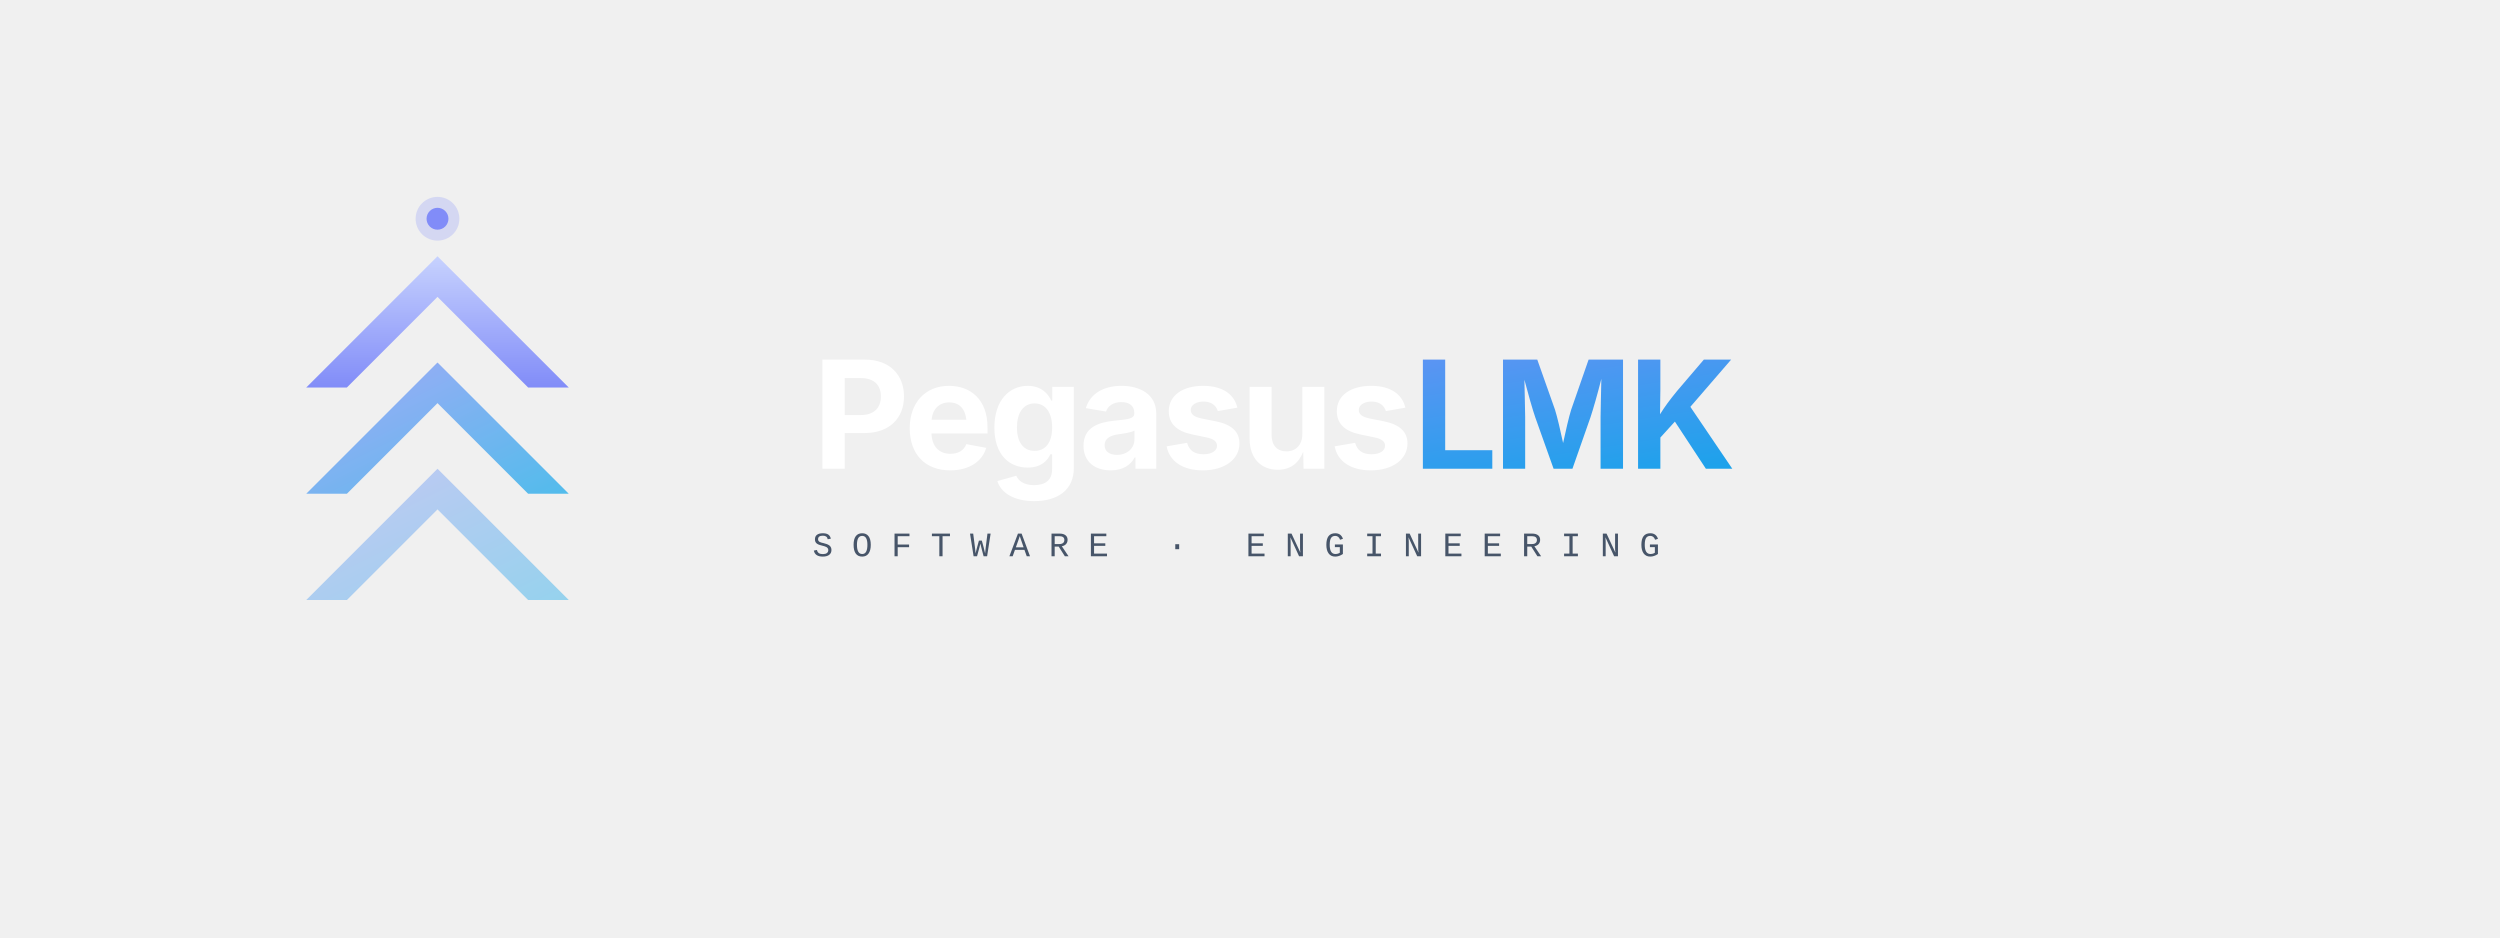
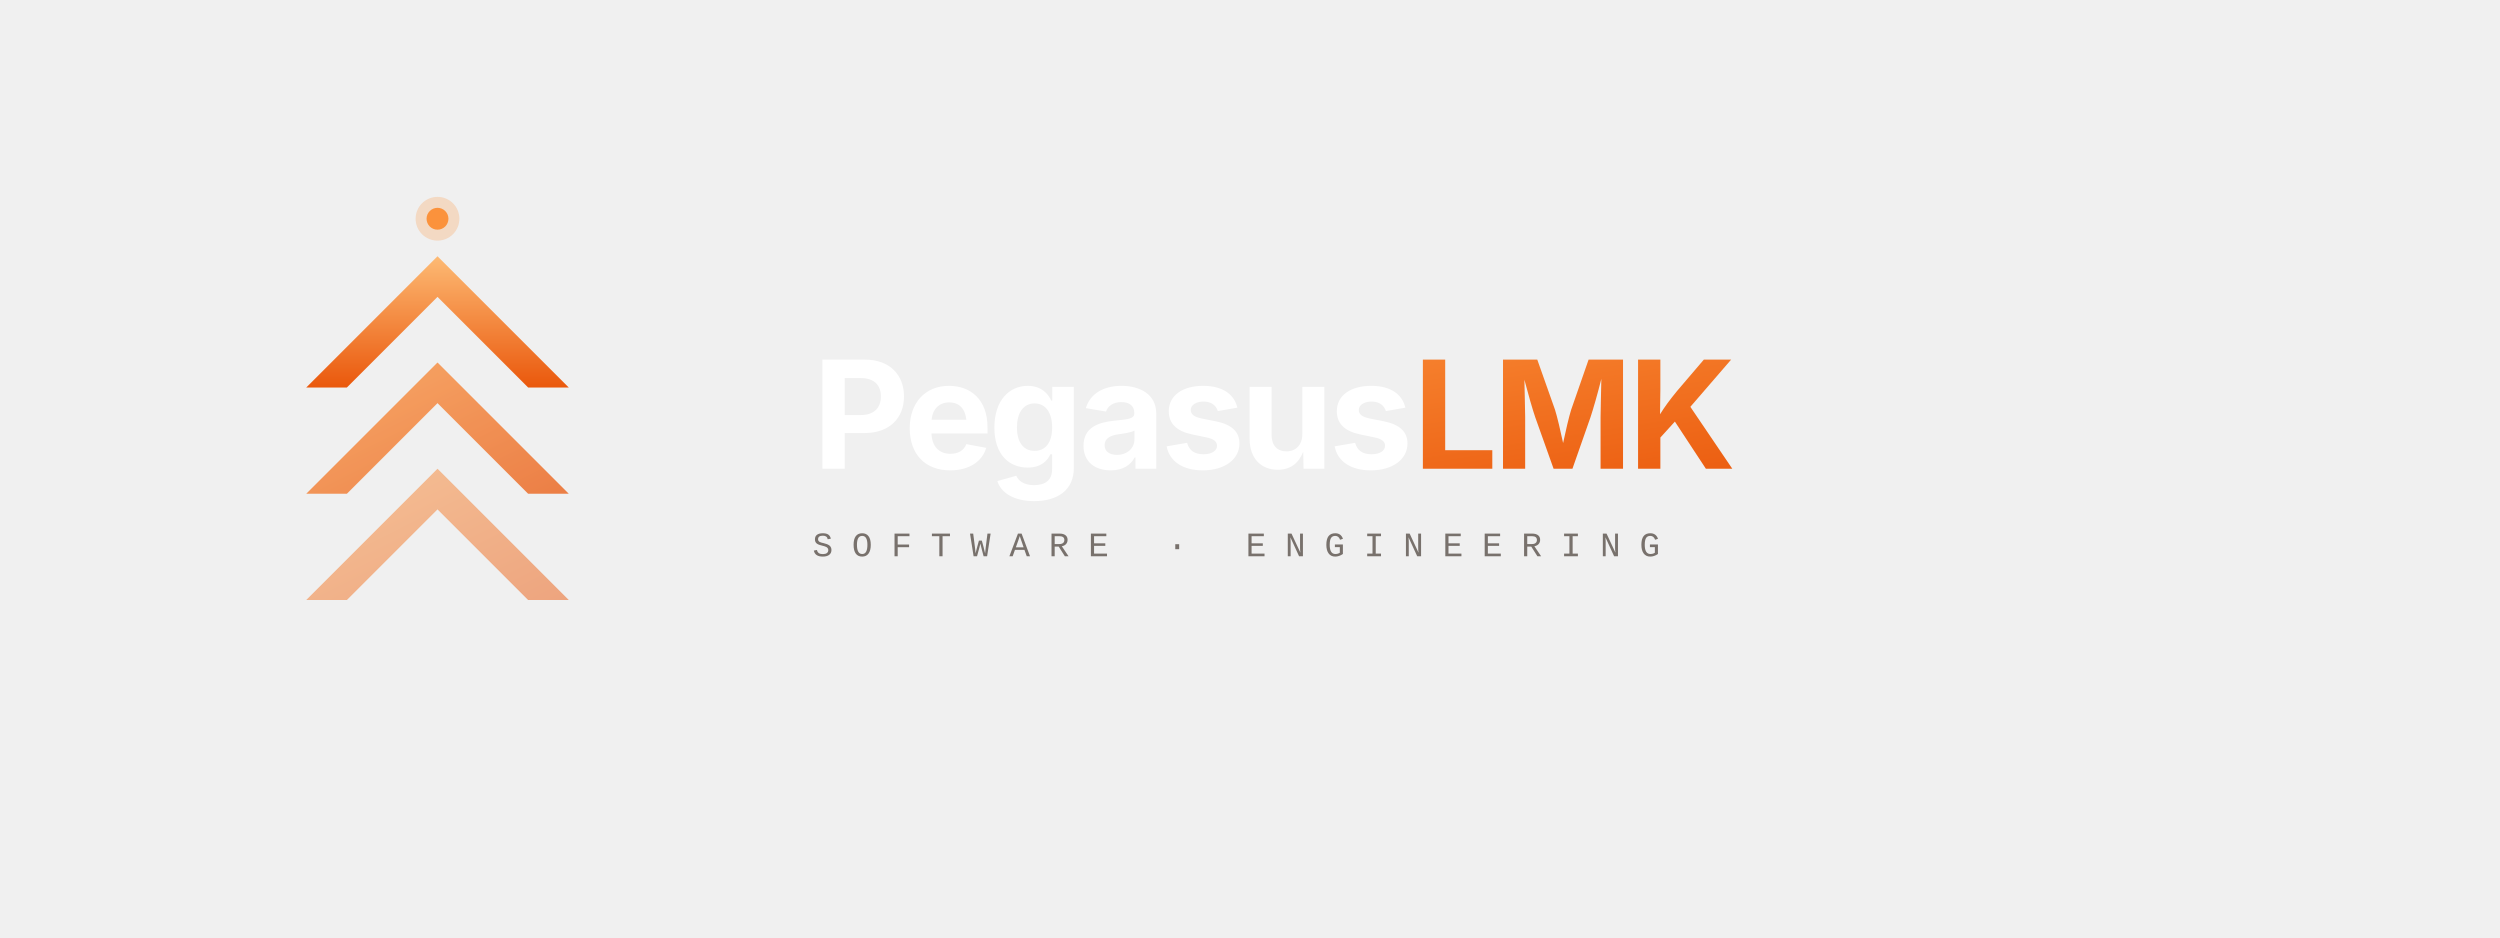
<svg xmlns="http://www.w3.org/2000/svg" viewBox="0 0 800 300" width="800" height="300">
  <defs>
-     <linearGradient id="mainGrad" x1="0%" y1="0%" x2="100%" y2="100%">
-       <stop offset="0%" stop-color="#818cf8" />
-       <stop offset="100%" stop-color="#0ea5e9" />
+     <linearGradient id="orangeGrad" x1="0%" y1="0%" x2="100%" y2="100%">
+       <stop offset="0%" stop-color="#FB923C" />
+       <stop offset="100%" stop-color="#EA580C" />
    </linearGradient>
-     <linearGradient id="topGrad" x1="0%" y1="0%" x2="0%" y2="100%">
-       <stop offset="0%" stop-color="#c7d2fe" />
-       <stop offset="100%" stop-color="#818cf8" />
+     <linearGradient id="orangeBright" x1="0%" y1="0%" x2="0%" y2="100%">
+       <stop offset="0%" stop-color="#FDBA74" />
+       <stop offset="100%" stop-color="#EA580C" />
    </linearGradient>
  </defs>
  <g transform="translate(140, 150)">
-     <path d="M -42,42 L 0,0 L 42,42 L 29,42 L 0,13 L -29,42 Z" fill="url(#mainGrad)" opacity="0.4" />
-     <path d="M -42,8 L 0,-34 L 42,8 L 29,8 L 0,-21 L -29,8 Z" fill="url(#mainGrad)" opacity="0.7" />
-     <path d="M -42,-26 L 0,-68 L 42,-26 L 29,-26 L 0,-55 L -29,-26 Z" fill="url(#topGrad)" />
-     <circle cx="0" cy="-80" r="3.5" fill="#818cf8" />
-     <circle cx="0" cy="-80" r="7" fill="#818cf8" opacity="0.25" />
+     <path d="M -42,42 L 0,0 L 42,42 L 29,42 L 0,13 L -29,42 Z" fill="url(#orangeGrad)" opacity="0.5" />
+     <path d="M -42,8 L 0,-34 L 42,8 L 29,8 L 0,-21 L -29,8 Z" fill="url(#orangeGrad)" opacity="0.75" />
+     <path d="M -42,-26 L 0,-68 L 42,-26 L 29,-26 L 0,-55 L -29,-26 Z" fill="url(#orangeBright)" />
+     <circle cx="0" cy="-80" r="3.5" fill="#FB923C" />
+     <circle cx="0" cy="-80" r="7" fill="#FB923C" opacity="0.25" />
  </g>
-   <line x1="230" y1="95" x2="230" y2="205" stroke="url(#mainGrad)" stroke-width="1" opacity="0.35" />
+   <line x1="230" y1="95" x2="230" y2="205" stroke="url(#orangeGrad)" stroke-width="1" opacity="0.3" />
  <g transform="translate(260, 150)">
-     <text x="0" y="0" font-family="'Inter', 'Helvetica Neue', Arial, sans-serif" font-size="48" font-weight="700" fill="#FFFFFF" letter-spacing="-1.5">Pegasus<tspan fill="url(#mainGrad)">LMK</tspan>
+     <text x="0" y="0" font-family="'Inter', 'Helvetica Neue', Arial, sans-serif" font-size="48" font-weight="700" fill="#FFFFFF" letter-spacing="-1.5">Pegasus<tspan fill="url(#orangeGrad)">LMK</tspan>
    </text>
-     <text x="0" y="28" font-family="'Courier New', monospace" font-size="11" fill="#475569" letter-spacing="6">SOFTWARE · ENGINEERING</text>
+     <text x="0" y="28" font-family="'Courier New', monospace" font-size="11" fill="#78716C" letter-spacing="6">SOFTWARE · ENGINEERING</text>
  </g>
</svg>
